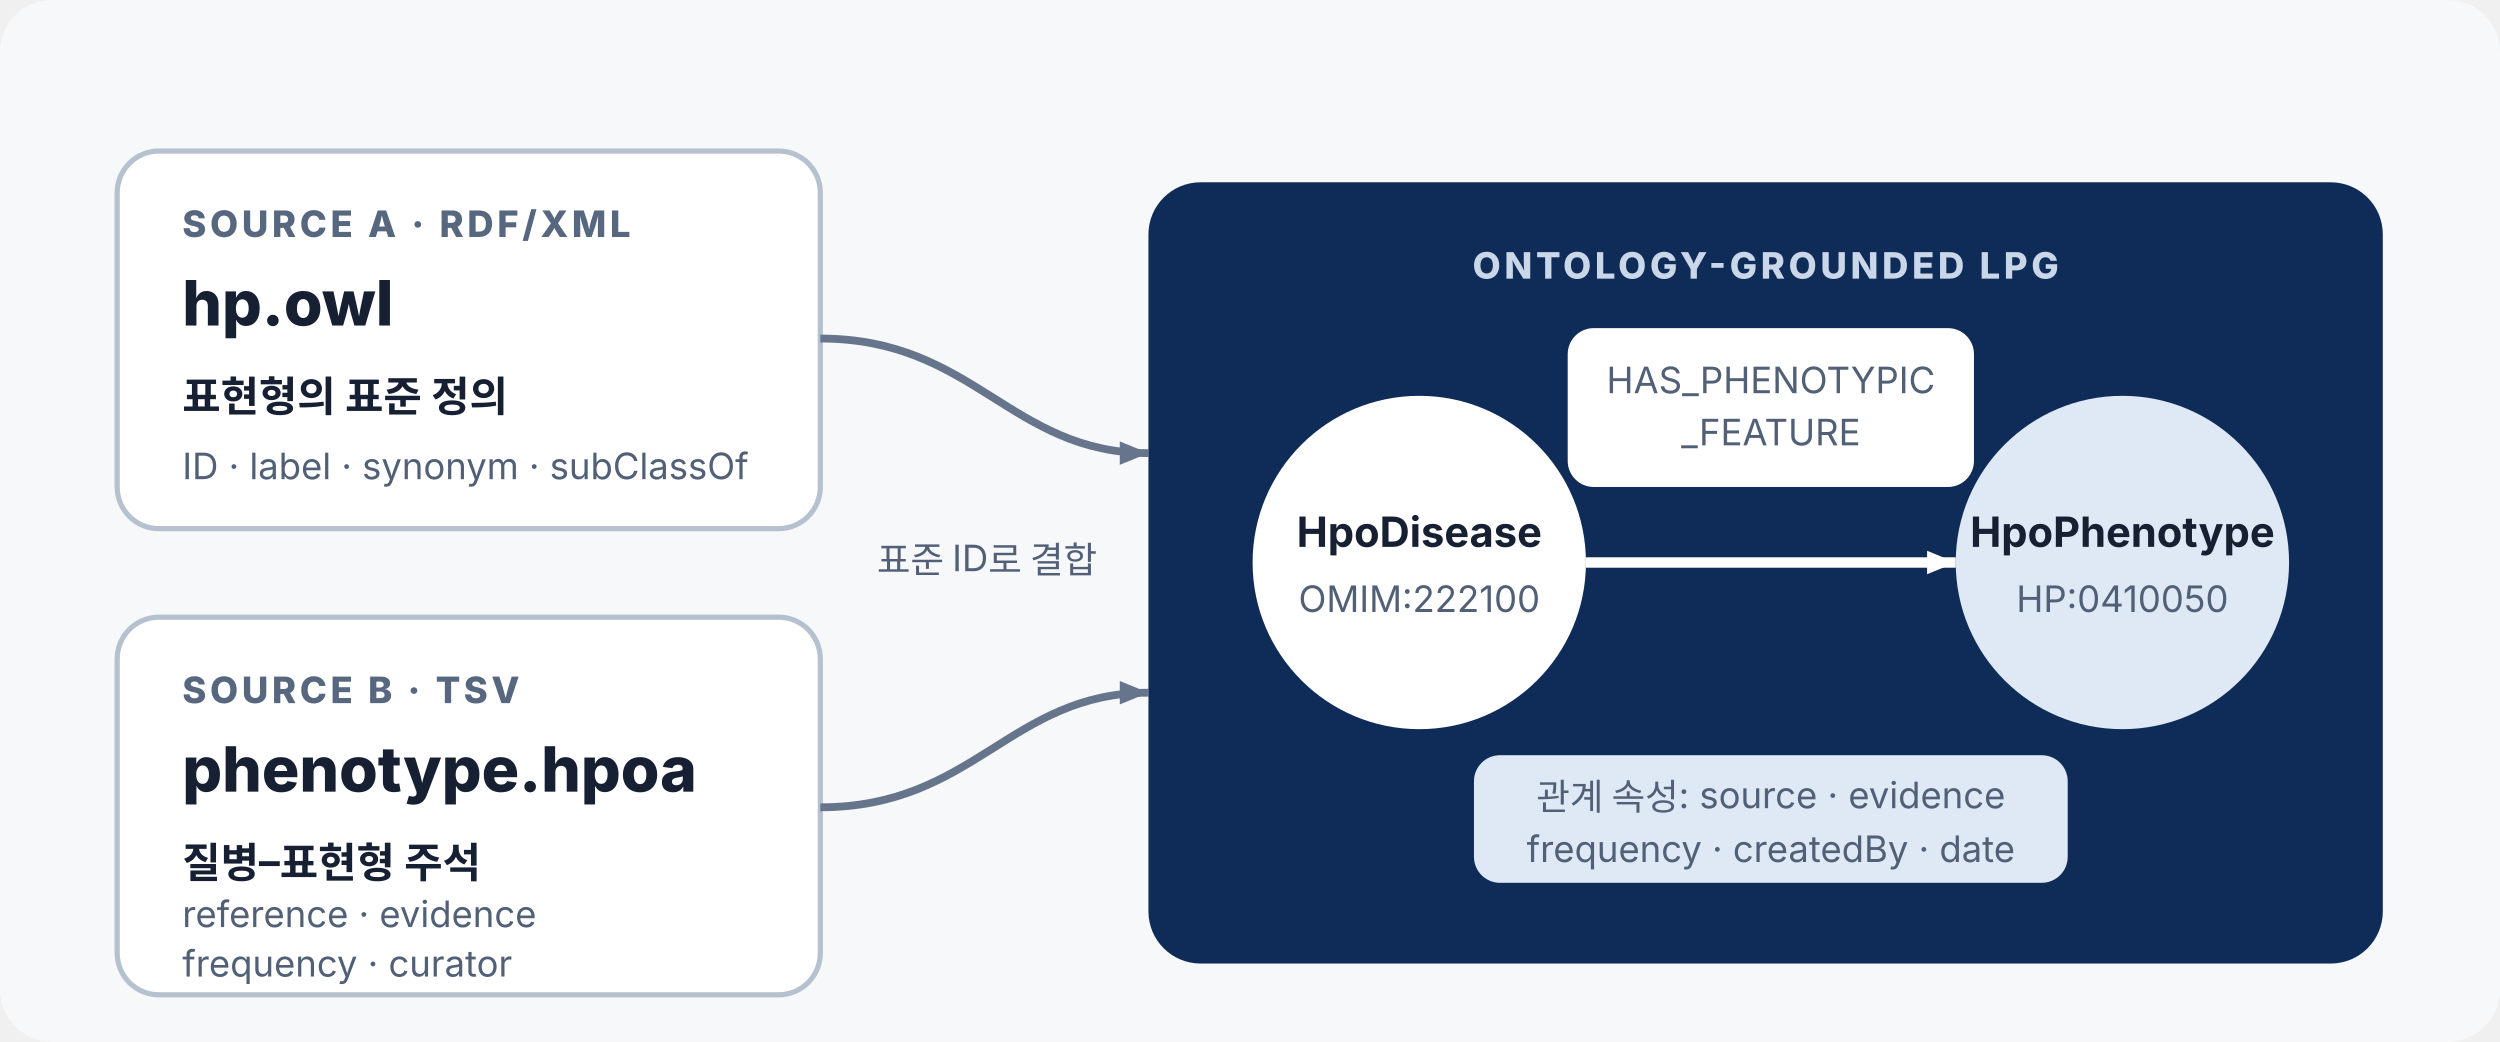
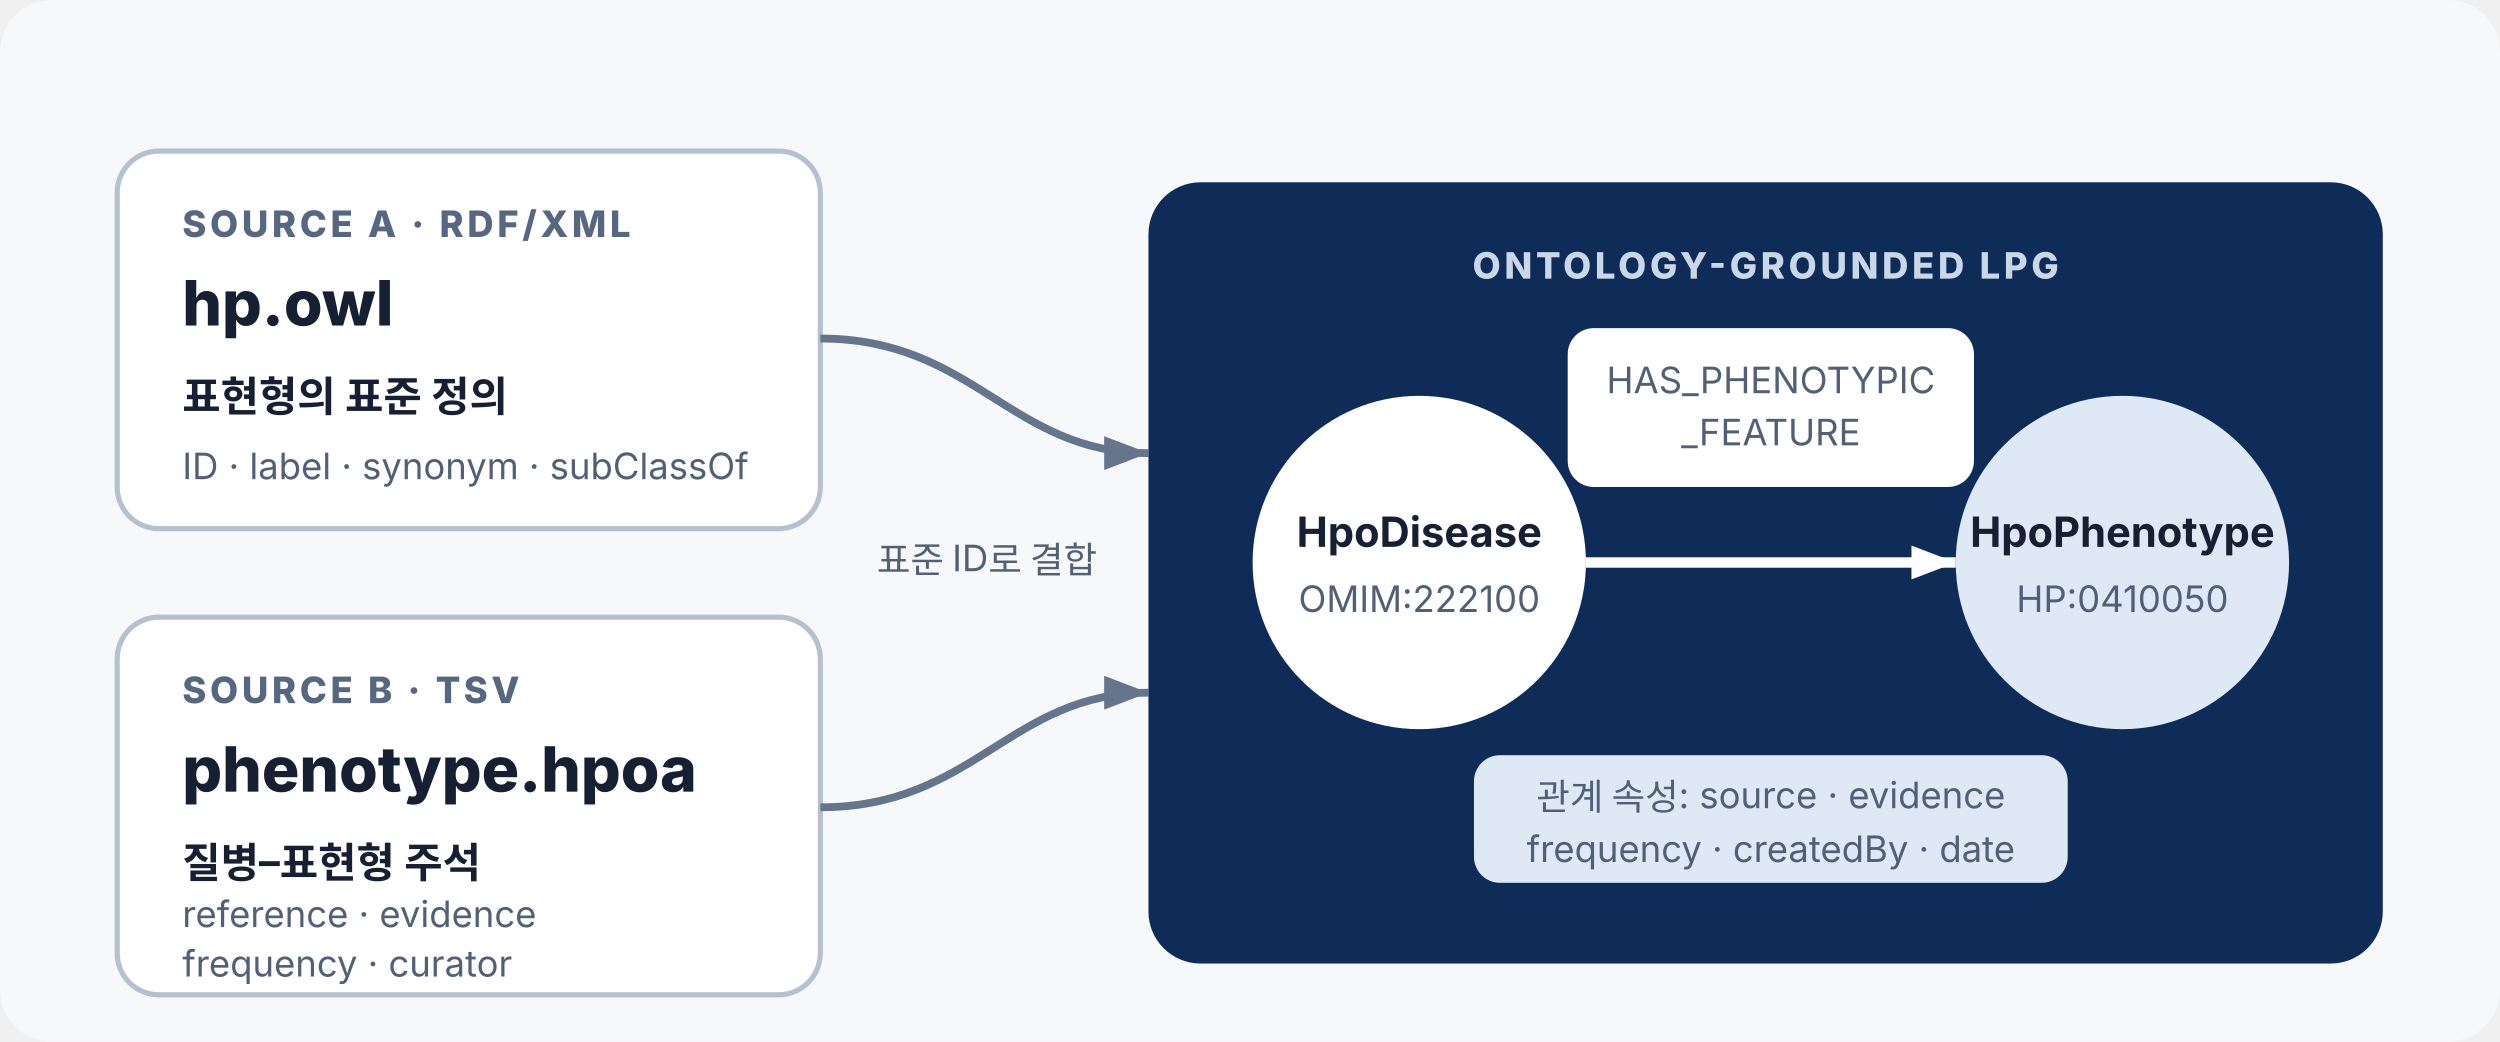
<svg xmlns="http://www.w3.org/2000/svg" viewBox="0 0 960 400" role="img" aria-labelledby="title desc">
  <defs>
-     <marker id="arrow-gray" markerUnits="userSpaceOnUse" viewBox="0 0 12 10" refX="11.5" refY="5" markerWidth="12" markerHeight="10" orient="auto">
-       <path d="M.5.5 11.5 5 .5 9.5Z" fill="#66758c" />
+     <marker id="arrow-gray" markerUnits="userSpaceOnUse" viewBox="0 0 18 14" refX="17.5" refY="7" markerWidth="18" markerHeight="14" orient="auto">
+       <path d="M.5.5 17.5 7 .5 13.5Z" fill="#66758c" />
    </marker>
-     <marker id="arrow-white" markerUnits="userSpaceOnUse" viewBox="0 0 12 10" refX="11.5" refY="5" markerWidth="12" markerHeight="10" orient="auto">
-       <path d="M.5.5 11.5 5 .5 9.5Z" fill="#fff" />
+     <marker id="arrow-white" markerUnits="userSpaceOnUse" viewBox="0 0 18 14" refX="17.5" refY="7" markerWidth="18" markerHeight="14" orient="auto">
+       <path d="M.5.5 17.5 7 .5 13.5Z" fill="#fff" />
    </marker>
    <style>
      text{font-family:system-ui,-apple-system,BlinkMacSystemFont,"Segoe UI",sans-serif;fill:#172033}
      .eyebrow{font-size:14px;font-weight:800;letter-spacing:1.4px;fill:#56677f}
      .head{font-size:24px;font-weight:800}
      .label{font-size:16px;font-weight:700}
      .small{font-size:14px;fill:#526077}
      .box{fill:#fff;stroke:#b6c1d0;stroke-width:2}
      .line{fill:none;stroke:#66758c;stroke-width:3;marker-end:url(#arrow-gray)}
    </style>
  </defs>
  <rect width="960" height="400" rx="20" fill="#f7f8fa" />
  <rect class="box" x="45" y="58" width="270" height="145" rx="16" />
  <text x="70" y="91" class="eyebrow">SOURCE A · RDF/XML</text>
  <text x="70" y="125" class="head">hp.owl</text>
  <text x="70" y="158" class="label">표현형의 표준 정의</text>
  <text x="70" y="184" class="small">ID · label · synonym · subClassOf</text>
  <rect class="box" x="45" y="237" width="270" height="145" rx="16" />
  <text x="70" y="270" class="eyebrow">SOURCE B · TSV</text>
  <text x="70" y="304" class="head">phenotype.hpoa</text>
  <text x="70" y="337" class="label">질병–표현형 주석</text>
  <text x="70" y="356" class="small">reference · evidence</text>
  <text x="70" y="375" class="small">frequency · curator</text>
  <path class="line" d="M315 130C374 130 388 174 441 174" />
  <path class="line" d="M315 310C374 310 388 266 441 266" />
  <text x="379" y="220" class="small" text-anchor="middle">표준 ID로 결합</text>
  <rect x="441" y="70" width="474" height="300" rx="20" fill="#0f2c59" />
  <text x="678" y="107" class="eyebrow" text-anchor="middle" style="fill:#c9d7e9">ONTOLOGY-GROUNDED LPG</text>
  <circle cx="545" cy="216" r="64" fill="#fff" />
  <text x="545" y="210" class="label" text-anchor="middle">HpoDisease</text>
  <text x="545" y="235" class="small" text-anchor="middle">OMIM:222100</text>
  <circle cx="815" cy="216" r="64" fill="#dfe9f6" />
  <text x="815" y="210" class="label" text-anchor="middle">HpoPhenotype</text>
  <text x="815" y="235" class="small" text-anchor="middle">HP:0410050</text>
  <path d="M609 216H751" fill="none" stroke="#fff" stroke-width="4" marker-end="url(#arrow-white)" />
  <rect x="602" y="126" width="156" height="61" rx="10" fill="#fff" />
  <text x="680" y="151" class="small" text-anchor="middle">HAS_PHENOTYPIC</text>
  <text x="680" y="171" class="small" text-anchor="middle">_FEATURE</text>
  <rect x="566" y="290" width="228" height="49" rx="10" fill="#dfe9f6" />
  <text x="680" y="311" class="small" text-anchor="middle">관계 속성: source · evidence</text>
  <text x="680" y="331" class="small" text-anchor="middle">frequency · createdBy · date</text>
</svg>
